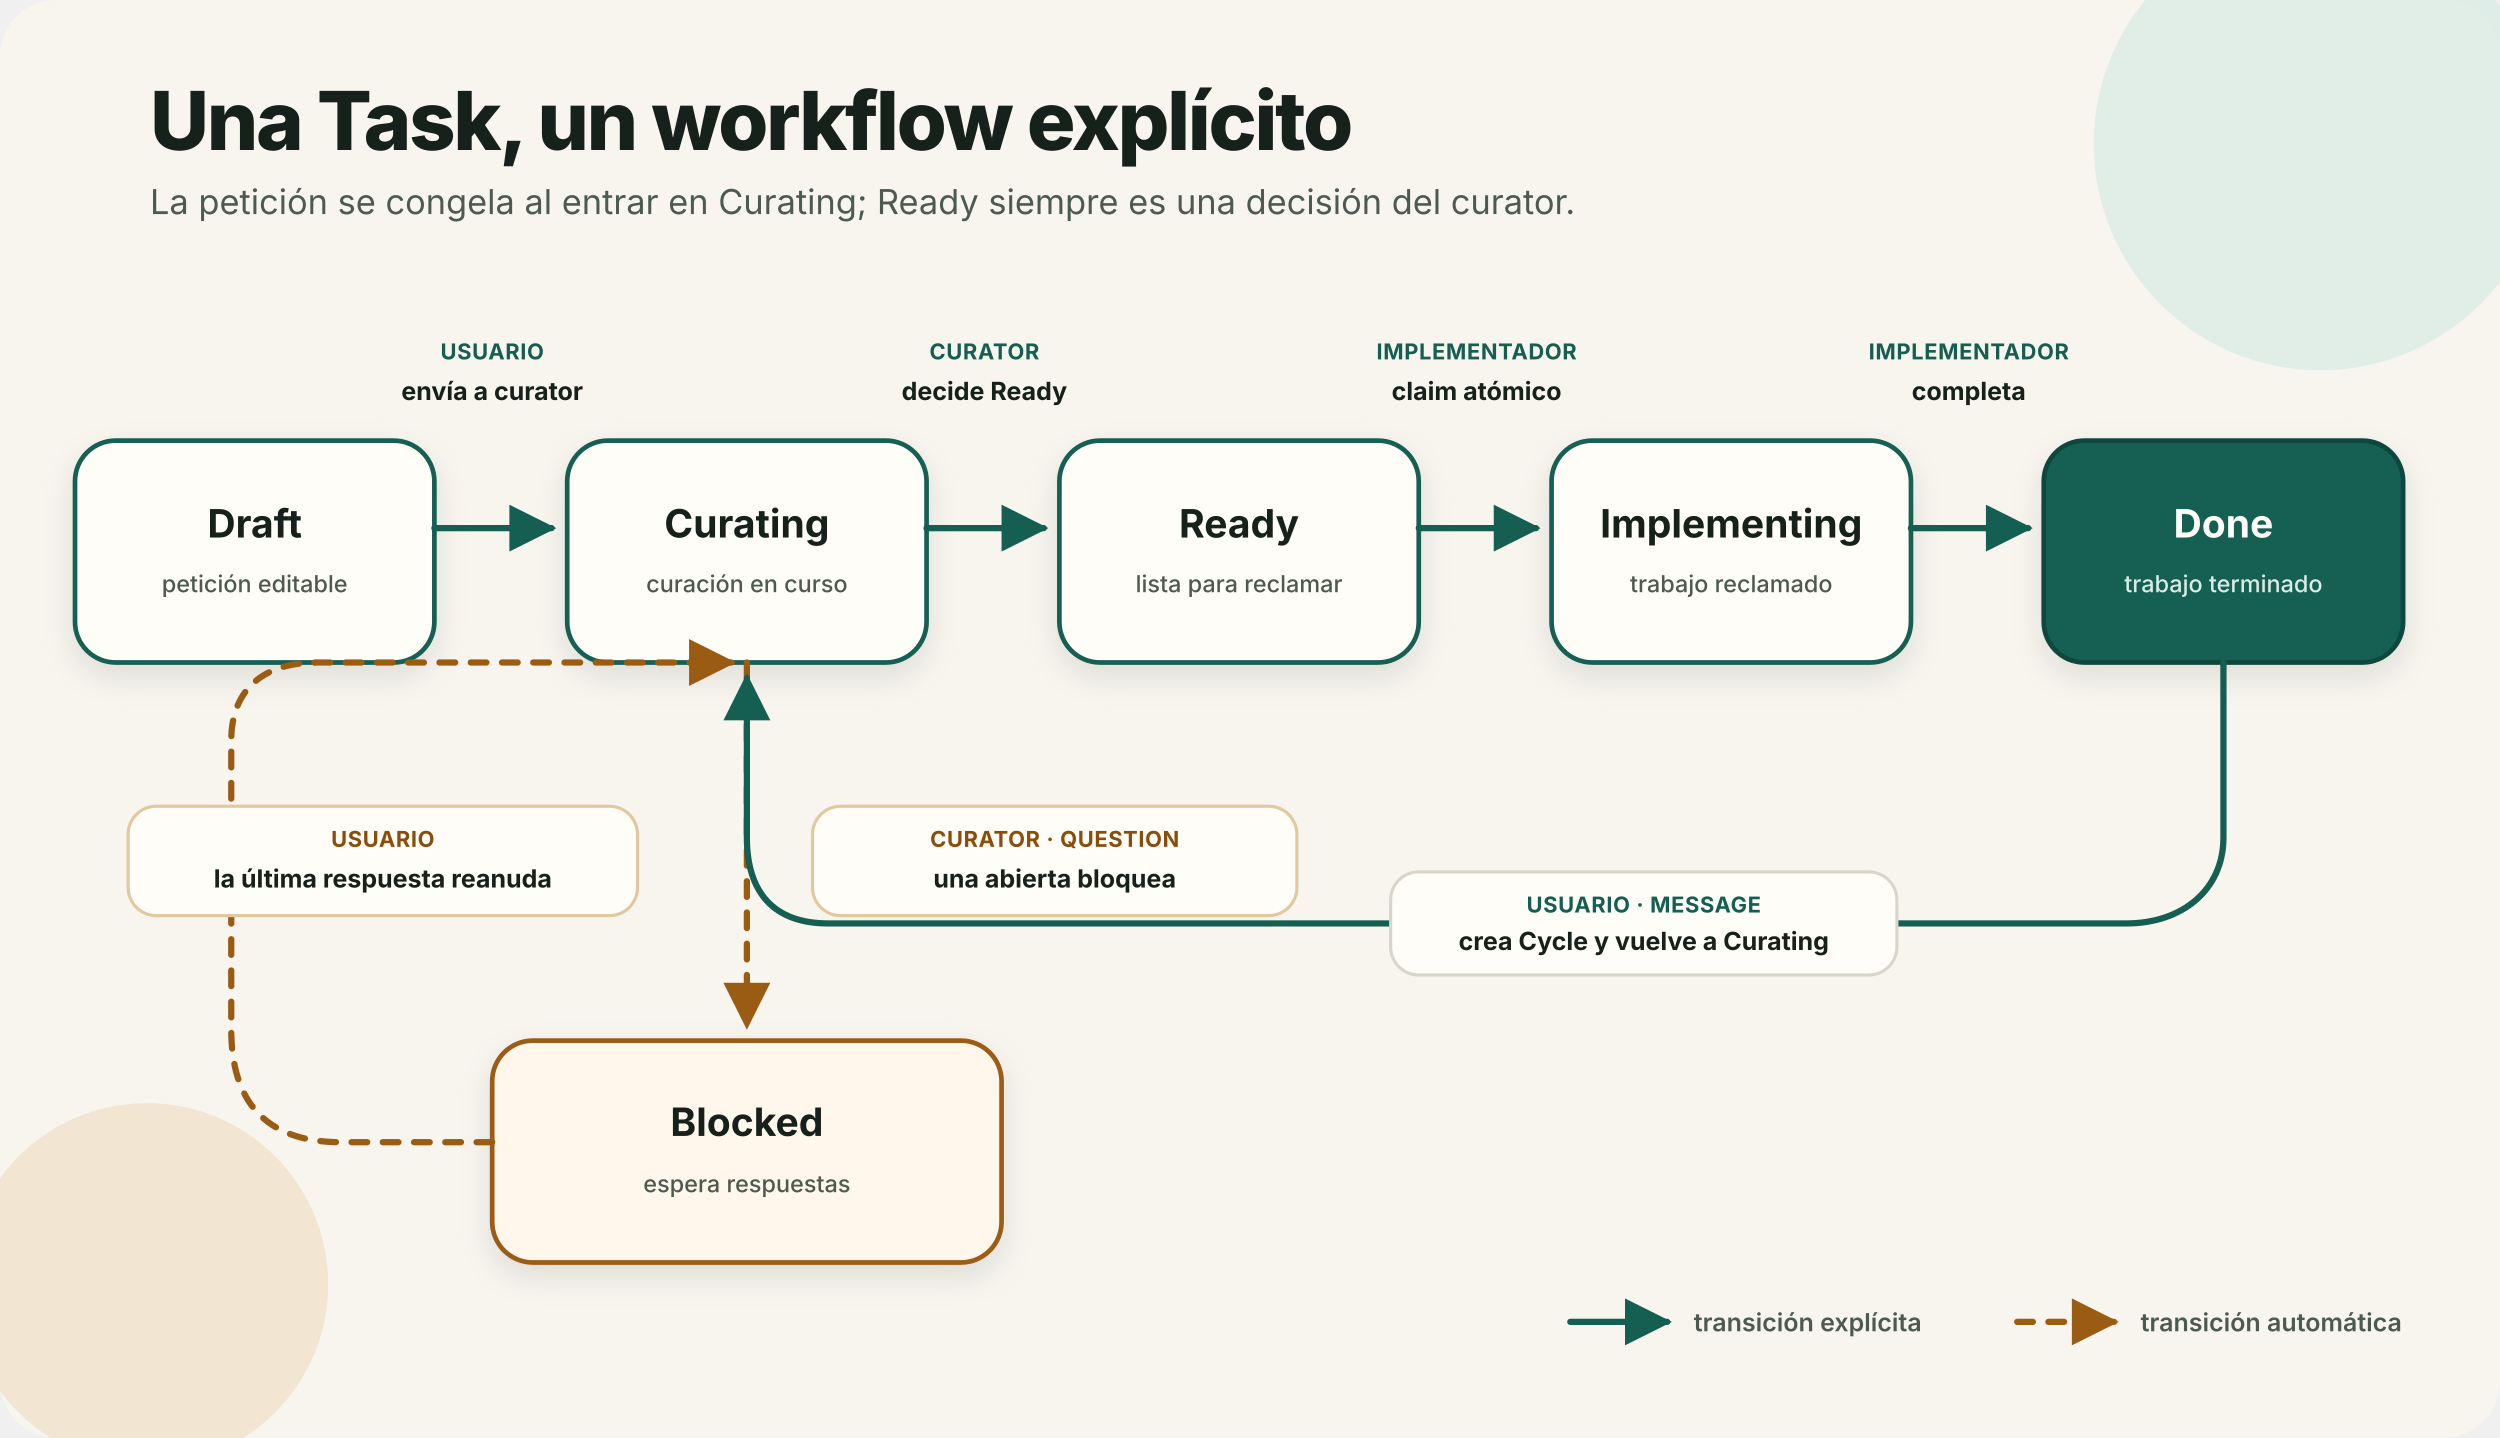
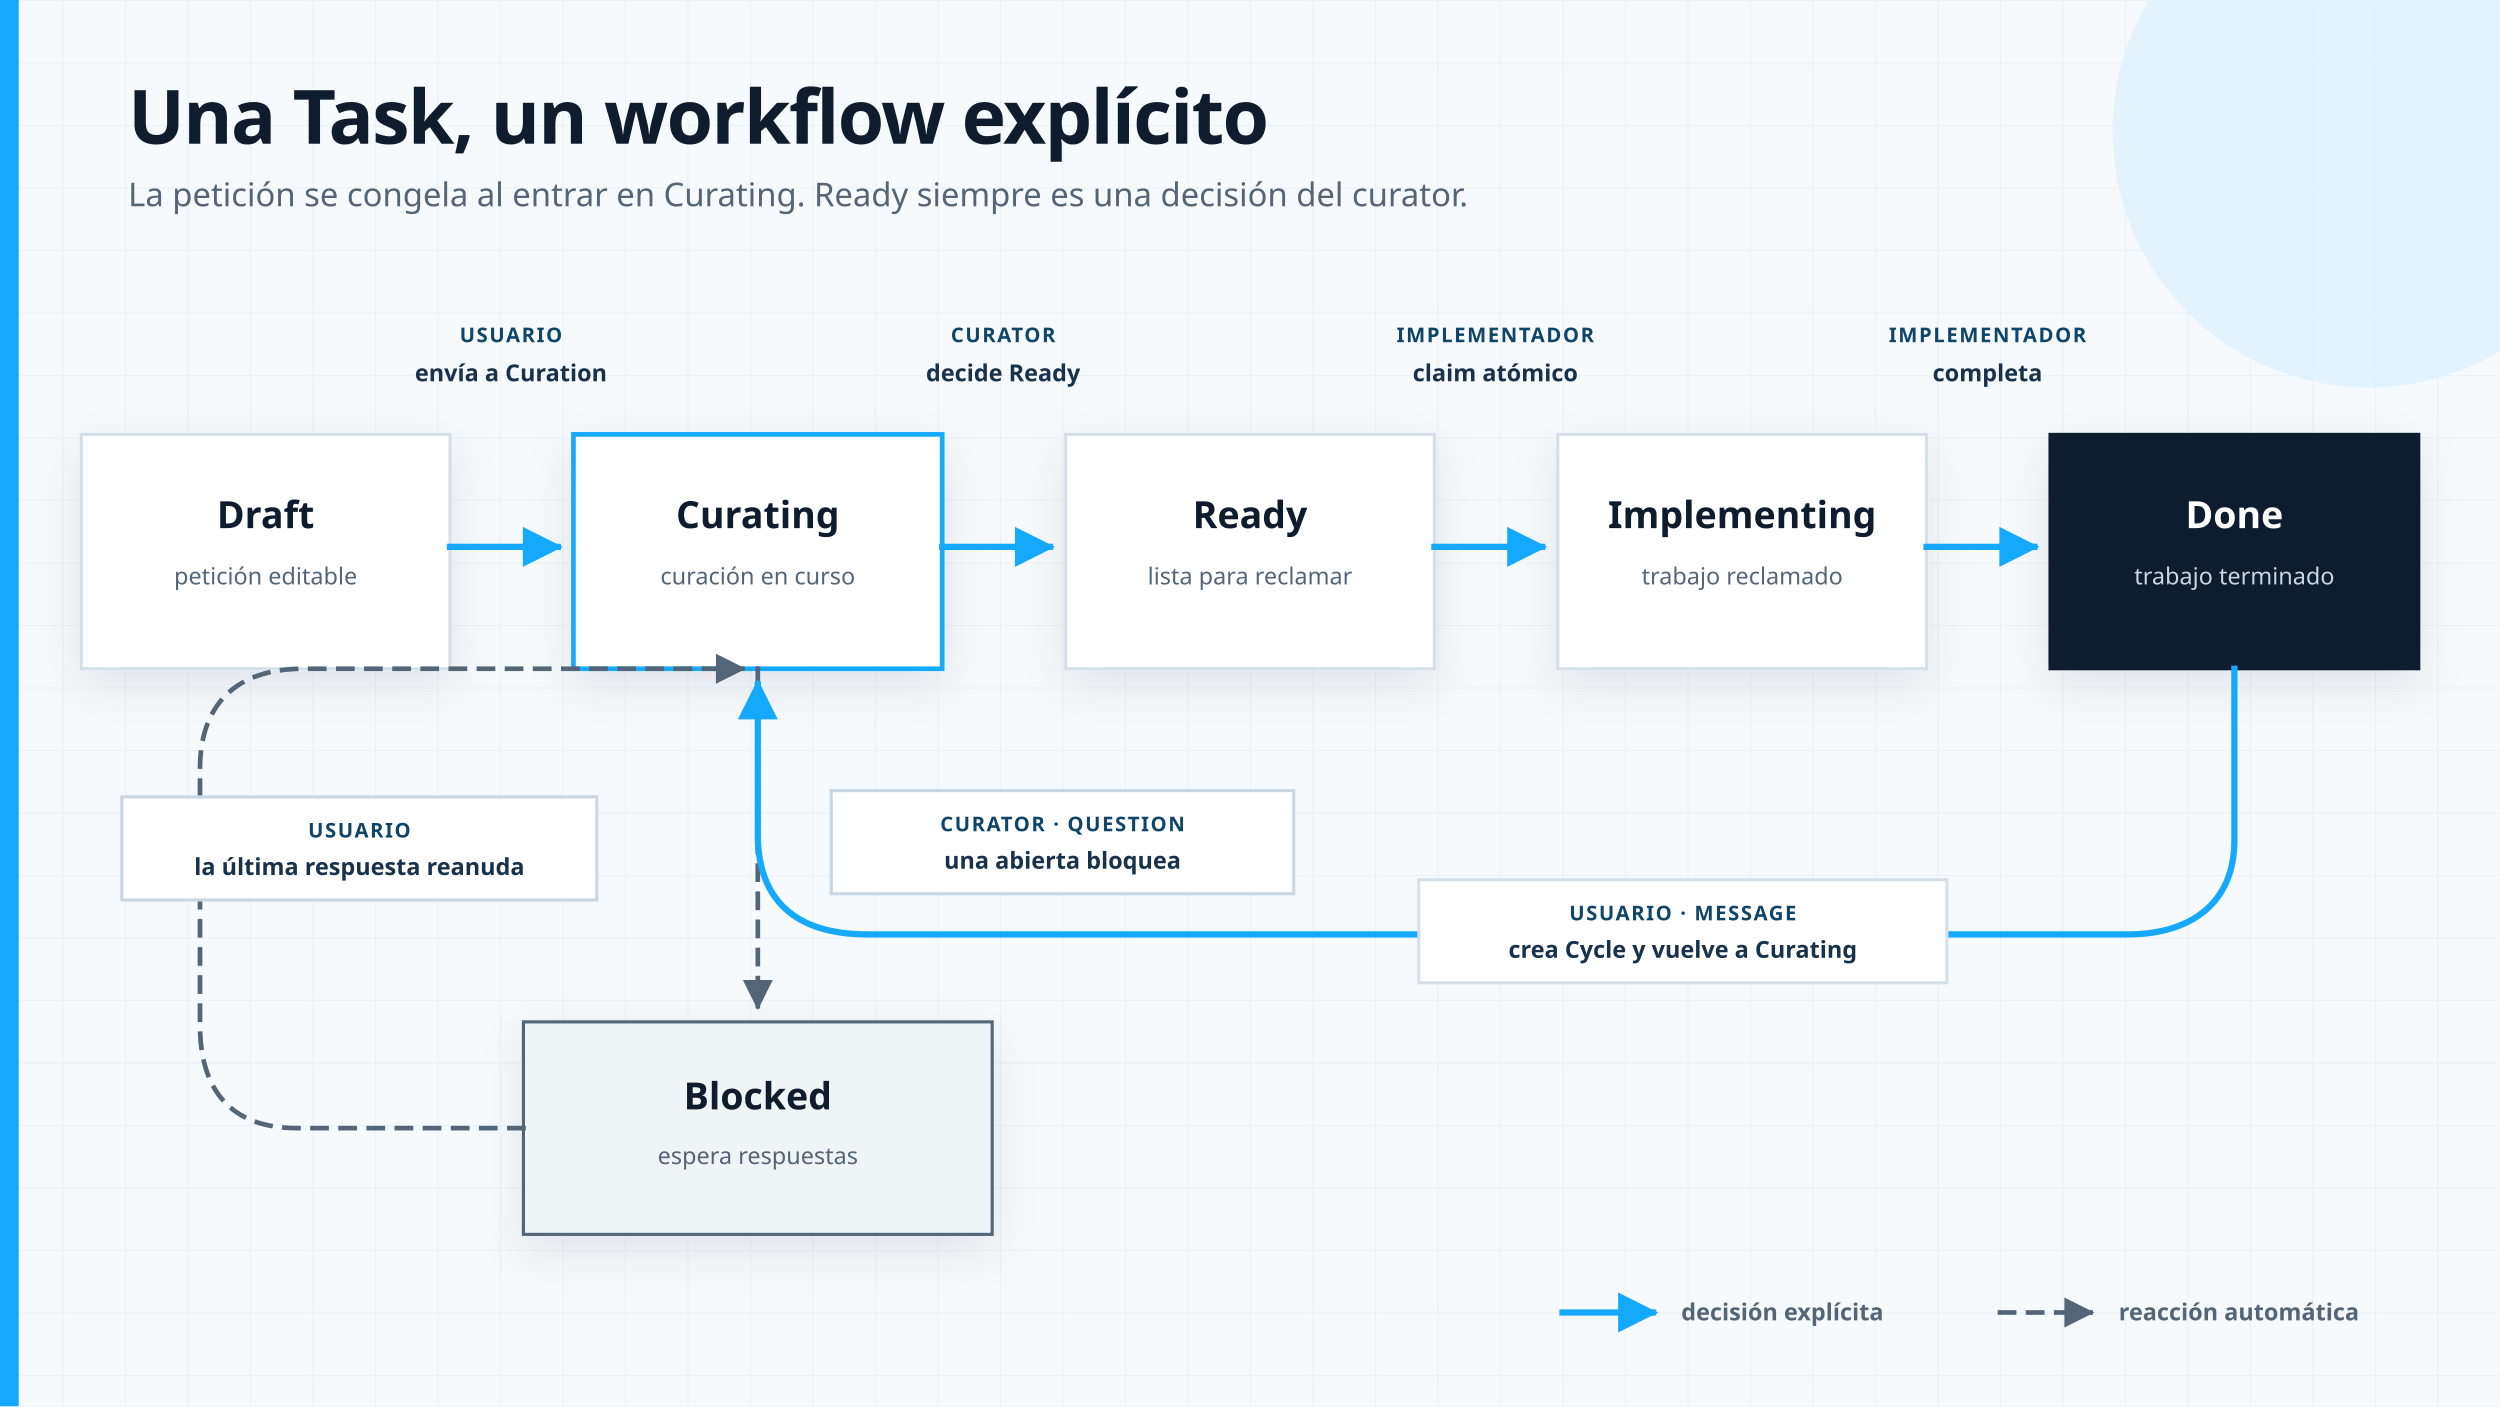
- <svg xmlns="http://www.w3.org/2000/svg" viewBox="0 0 1600 920" width="1600" height="920" role="img" aria-labelledby="workflow-title workflow-desc">
+ <svg xmlns="http://www.w3.org/2000/svg" viewBox="0 0 1600 900" width="1600" height="900" role="img" aria-labelledby="workflow-title workflow-desc">
  <defs>
-     <marker id="arrow-explicit" viewBox="0 0 12 12" refX="10" refY="6" markerWidth="9" markerHeight="9" orient="auto-start-reverse">
-       <path d="M1 1 11 6 1 11z" fill="#155e52" />
+     <pattern id="workflow-grid" width="40" height="40" patternUnits="userSpaceOnUse">
+       <path d="M40 0H0V40" fill="none" stroke="#d4e0e8" stroke-width="1" />
+     </pattern>
+     <marker id="arrow-explicit" viewBox="0 0 10 10" refX="8" refY="5" markerWidth="8" markerHeight="8" orient="auto">
+       <path d="M1 1 9 5 1 9z" fill="#15a9fe" />
    </marker>
-     <marker id="arrow-auto" viewBox="0 0 12 12" refX="10" refY="6" markerWidth="9" markerHeight="9" orient="auto-start-reverse">
-       <path d="M1 1 11 6 1 11z" fill="#9a5b13" />
+     <marker id="arrow-auto" viewBox="0 0 10 10" refX="8" refY="5" markerWidth="8" markerHeight="8" orient="auto">
+       <path d="M1 1 9 5 1 9z" fill="#536577" />
    </marker>
-     <filter id="shadow" x="-10%" y="-20%" width="120%" height="150%">
-       <feDropShadow dx="0" dy="8" stdDeviation="10" flood-color="#17211b" flood-opacity=".1" />
+     <filter id="workflow-shadow" x="-12%" y="-18%" width="124%" height="145%">
+       <feDropShadow dx="0" dy="10" stdDeviation="14" flood-color="#0f1c2e" flood-opacity=".09" />
    </filter>
    <style>
-       .title{font:800 52px Inter,ui-sans-serif,system-ui,sans-serif;fill:#17211b;letter-spacing:-1.5px}.subtitle{font:400 22px Inter,ui-sans-serif,system-ui,sans-serif;fill:#4d5a52}.state{font:750 25px Inter,ui-sans-serif,system-ui,sans-serif;fill:#17211b}.note{font:500 15px Inter,ui-sans-serif,system-ui,sans-serif;fill:#4d5a52}.done{fill:#fffdf7}.done-note{fill:#d8ebe5}.label{font:650 16px Inter,ui-sans-serif,system-ui,sans-serif;fill:#17211b}.actor{font:750 14px Inter,ui-sans-serif,system-ui,sans-serif;fill:#155e52;letter-spacing:.4px}.auto-label{fill:#8a4d0a}.legend{font:600 16px Inter,ui-sans-serif,system-ui,sans-serif;fill:#4d5a52}.explicit{fill:none;stroke:#155e52;stroke-width:4;stroke-linecap:round;stroke-linejoin:round;marker-end:url(#arrow-explicit)}.automatic{fill:none;stroke:#9a5b13;stroke-width:4;stroke-linecap:round;stroke-linejoin:round;stroke-dasharray:10 10;marker-end:url(#arrow-auto)}
+       .title{font:700 48px Oxanium,ui-sans-serif,system-ui,sans-serif;fill:#0f1c2e;letter-spacing:-1px}
+       .subtitle{font:500 21px Oxanium,ui-sans-serif,system-ui,sans-serif;fill:#536577}
+       .state{font:650 24px Oxanium,ui-sans-serif,system-ui,sans-serif;fill:#0f1c2e}
+       .note{font:500 15px Oxanium,ui-sans-serif,system-ui,sans-serif;fill:#536577}
+       .actor{font:700 13px Oxanium,ui-sans-serif,system-ui,sans-serif;fill:#0f4568;letter-spacing:1px}
+       .label{font:600 15px Oxanium,ui-sans-serif,system-ui,sans-serif;fill:#18324b}
+       .legend{font:550 15px Oxanium,ui-sans-serif,system-ui,sans-serif;fill:#536577}
+       .explicit{fill:none;stroke:#15a9fe;stroke-width:4;stroke-linecap:square;stroke-linejoin:miter;marker-end:url(#arrow-explicit)}
+       .automatic{fill:none;stroke:#536577;stroke-width:3;stroke-linecap:square;stroke-dasharray:9 9;marker-end:url(#arrow-auto)}
    </style>
  </defs>
-   <rect width="1600" height="920" rx="36" fill="#f7f5ee" />
-   <circle cx="1485" cy="92" r="145" fill="#d8ebe5" opacity=".72" />
-   <circle cx="94" cy="822" r="116" fill="#f0dfc6" opacity=".72" />
-   <text x="96" y="96" class="title">Una Task, un workflow explícito</text>
-   <text x="96" y="137" class="subtitle">La petición se congela al entrar en Curating; Ready siempre es una decisión del curator.</text>
-   <g filter="url(#shadow)">
-     <rect x="48" y="282" width="230" height="142" rx="26" fill="#fffdf7" stroke="#155e52" stroke-width="3" />
-     <rect x="363" y="282" width="230" height="142" rx="26" fill="#fffdf7" stroke="#155e52" stroke-width="3" />
-     <rect x="678" y="282" width="230" height="142" rx="26" fill="#fffdf7" stroke="#155e52" stroke-width="3" />
-     <rect x="993" y="282" width="230" height="142" rx="26" fill="#fffdf7" stroke="#155e52" stroke-width="3" />
-     <rect x="1308" y="282" width="230" height="142" rx="26" fill="#155e52" stroke="#0d473d" stroke-width="3" />
+   <rect width="1600" height="900" fill="#f7fafc" />
+   <rect width="1600" height="900" fill="url(#workflow-grid)" opacity=".46" />
+   <rect x="0" y="0" width="12" height="900" fill="#15a9fe" />
+   <circle cx="1516" cy="84" r="164" fill="#ddf2ff" opacity=".82" />
+   <text x="82" y="92" class="title">Una Task, un workflow explícito</text>
+   <text x="82" y="132" class="subtitle">La petición se congela al entrar en Curating. Ready siempre es una decisión del curator.</text>
+   <g filter="url(#workflow-shadow)">
+     <rect x="52" y="278" width="236" height="150" fill="#fff" stroke="#d4e0e8" stroke-width="2" />
+     <rect x="367" y="278" width="236" height="150" fill="#fff" stroke="#15a9fe" stroke-width="3" />
+     <rect x="682" y="278" width="236" height="150" fill="#fff" stroke="#d4e0e8" stroke-width="2" />
+     <rect x="997" y="278" width="236" height="150" fill="#fff" stroke="#d4e0e8" stroke-width="2" />
+     <rect x="1312" y="278" width="236" height="150" fill="#0f1c2e" stroke="#0f1c2e" stroke-width="2" />
  </g>
  <g text-anchor="middle">
-     <text x="163" y="344" class="state">Draft</text>
-     <text x="163" y="379" class="note">petición editable</text>
-     <text x="478" y="344" class="state">Curating</text>
-     <text x="478" y="379" class="note">curación en curso</text>
-     <text x="793" y="344" class="state">Ready</text>
-     <text x="793" y="379" class="note">lista para reclamar</text>
-     <text x="1108" y="344" class="state">Implementing</text>
-     <text x="1108" y="379" class="note">trabajo reclamado</text>
-     <text x="1423" y="344" class="state done">Done</text>
-     <text x="1423" y="379" class="note done-note">trabajo terminado</text>
+     <text x="170" y="338" class="state">Draft</text>
+     <text x="170" y="374" class="note">petición editable</text>
+     <text x="485" y="338" class="state">Curating</text>
+     <text x="485" y="374" class="note">curación en curso</text>
+     <text x="800" y="338" class="state">Ready</text>
+     <text x="800" y="374" class="note">lista para reclamar</text>
+     <text x="1115" y="338" class="state">Implementing</text>
+     <text x="1115" y="374" class="note">trabajo reclamado</text>
+     <text x="1430" y="338" class="state" style="fill:#fff">Done</text>
+     <text x="1430" y="374" class="note" style="fill:#c8d7e1">trabajo terminado</text>
  </g>
-   <path d="M278 338h75" class="explicit" />
-   <text x="315" y="230" text-anchor="middle" class="actor">USUARIO</text>
-   <text x="315" y="256" text-anchor="middle" class="label">envía a curator</text>
-   <path d="M593 338h75" class="explicit" />
-   <text x="630" y="230" text-anchor="middle" class="actor">CURATOR</text>
-   <text x="630" y="256" text-anchor="middle" class="label">decide Ready</text>
-   <path d="M908 338h75" class="explicit" />
-   <text x="945" y="230" text-anchor="middle" class="actor">IMPLEMENTADOR</text>
-   <text x="945" y="256" text-anchor="middle" class="label">claim atómico</text>
-   <path d="M1223 338h75" class="explicit" />
-   <text x="1260" y="230" text-anchor="middle" class="actor">IMPLEMENTADOR</text>
-   <text x="1260" y="256" text-anchor="middle" class="label">completa</text>
-   <g filter="url(#shadow)">
-     <rect x="315" y="666" width="326" height="142" rx="26" fill="#fff7eb" stroke="#9a5b13" stroke-width="3" />
+   <path d="M288 350h69" class="explicit" />
+   <path d="M603 350h69" class="explicit" />
+   <path d="M918 350h69" class="explicit" />
+   <path d="M1233 350h69" class="explicit" />
+   <g text-anchor="middle">
+     <text x="327" y="219" class="actor">USUARIO</text>
+     <text x="327" y="244" class="label">envía a Curation</text>
+     <text x="642" y="219" class="actor">CURATOR</text>
+     <text x="642" y="244" class="label">decide Ready</text>
+     <text x="957" y="219" class="actor">IMPLEMENTADOR</text>
+     <text x="957" y="244" class="label">claim atómico</text>
+     <text x="1272" y="219" class="actor">IMPLEMENTADOR</text>
+     <text x="1272" y="244" class="label">completa</text>
+   </g>
+   <g filter="url(#workflow-shadow)">
+     <rect x="335" y="654" width="300" height="136" fill="#eff4f7" stroke="#536577" stroke-width="2" />
  </g>
  <g text-anchor="middle">
-     <text x="478" y="727" class="state">Blocked</text>
-     <text x="478" y="763" class="note">espera respuestas</text>
+     <text x="485" y="710" class="state">Blocked</text>
+     <text x="485" y="745" class="note">espera respuestas</text>
  </g>
-   <path d="M478 424v232" class="automatic" />
-   <rect x="520" y="516" width="310" height="70" rx="18" fill="#fffdf7" stroke="#e2c79f" stroke-width="2" />
-   <text x="675" y="542" text-anchor="middle" class="actor auto-label">CURATOR · QUESTION</text>
-   <text x="675" y="568" text-anchor="middle" class="label">una abierta bloquea</text>
-   <path d="M315 731H218c-48 0-70-26-70-72V474c0-34 22-50 55-50h265" class="automatic" />
-   <rect x="82" y="516" width="326" height="70" rx="18" fill="#fffdf7" stroke="#e2c79f" stroke-width="2" />
-   <text x="245" y="542" text-anchor="middle" class="actor auto-label">USUARIO</text>
-   <text x="245" y="568" text-anchor="middle" class="label">la última respuesta reanuda</text>
-   <path d="M1423 424v112c0 34-27 55-62 55H530c-35 0-52-20-52-55V434" class="explicit" />
-   <rect x="890" y="558" width="324" height="66" rx="18" fill="#fffdf7" stroke="#d8d5ca" stroke-width="2" />
-   <text x="1052" y="584" text-anchor="middle" class="actor">USUARIO · MESSAGE</text>
-   <text x="1052" y="608" text-anchor="middle" class="label">crea Cycle y vuelve a Curating</text>
-   <g transform="translate(1005 846)">
-     <path d="M0 0h62" class="explicit" />
-     <text x="79" y="6" class="legend">transición explícita</text>
-     <path d="M286 0h62" class="automatic" />
-     <text x="365" y="6" class="legend">transición automática</text>
+   <path d="M485 428v216" class="automatic" />
+   <rect x="532" y="506" width="296" height="66" fill="#fff" stroke="#c8d7e1" stroke-width="2" />
+   <text x="680" y="532" text-anchor="middle" class="actor">CURATOR · QUESTION</text>
+   <text x="680" y="556" text-anchor="middle" class="label">una abierta bloquea</text>
+   <path d="M335 722H190c-42 0-62-24-62-66V492c0-42 24-64 66-64h281" class="automatic" />
+   <rect x="78" y="510" width="304" height="66" fill="#fff" stroke="#c8d7e1" stroke-width="2" />
+   <text x="230" y="536" text-anchor="middle" class="actor">USUARIO</text>
+   <text x="230" y="560" text-anchor="middle" class="label">la última respuesta reanuda</text>
+   <path d="M1430 428v110c0 40-28 60-68 60H555c-46 0-70-22-70-64v-96" class="explicit" />
+   <rect x="908" y="563" width="338" height="66" fill="#fff" stroke="#d4e0e8" stroke-width="2" />
+   <text x="1077" y="589" text-anchor="middle" class="actor">USUARIO · MESSAGE</text>
+   <text x="1077" y="613" text-anchor="middle" class="label">crea Cycle y vuelve a Curating</text>
+   <g transform="translate(1000 840)">
+     <path d="M0 0h58" class="explicit" />
+     <text x="76" y="5" class="legend">decisión explícita</text>
+     <path d="M280 0h58" class="automatic" />
+     <text x="356" y="5" class="legend">reacción automática</text>
  </g>
</svg>
